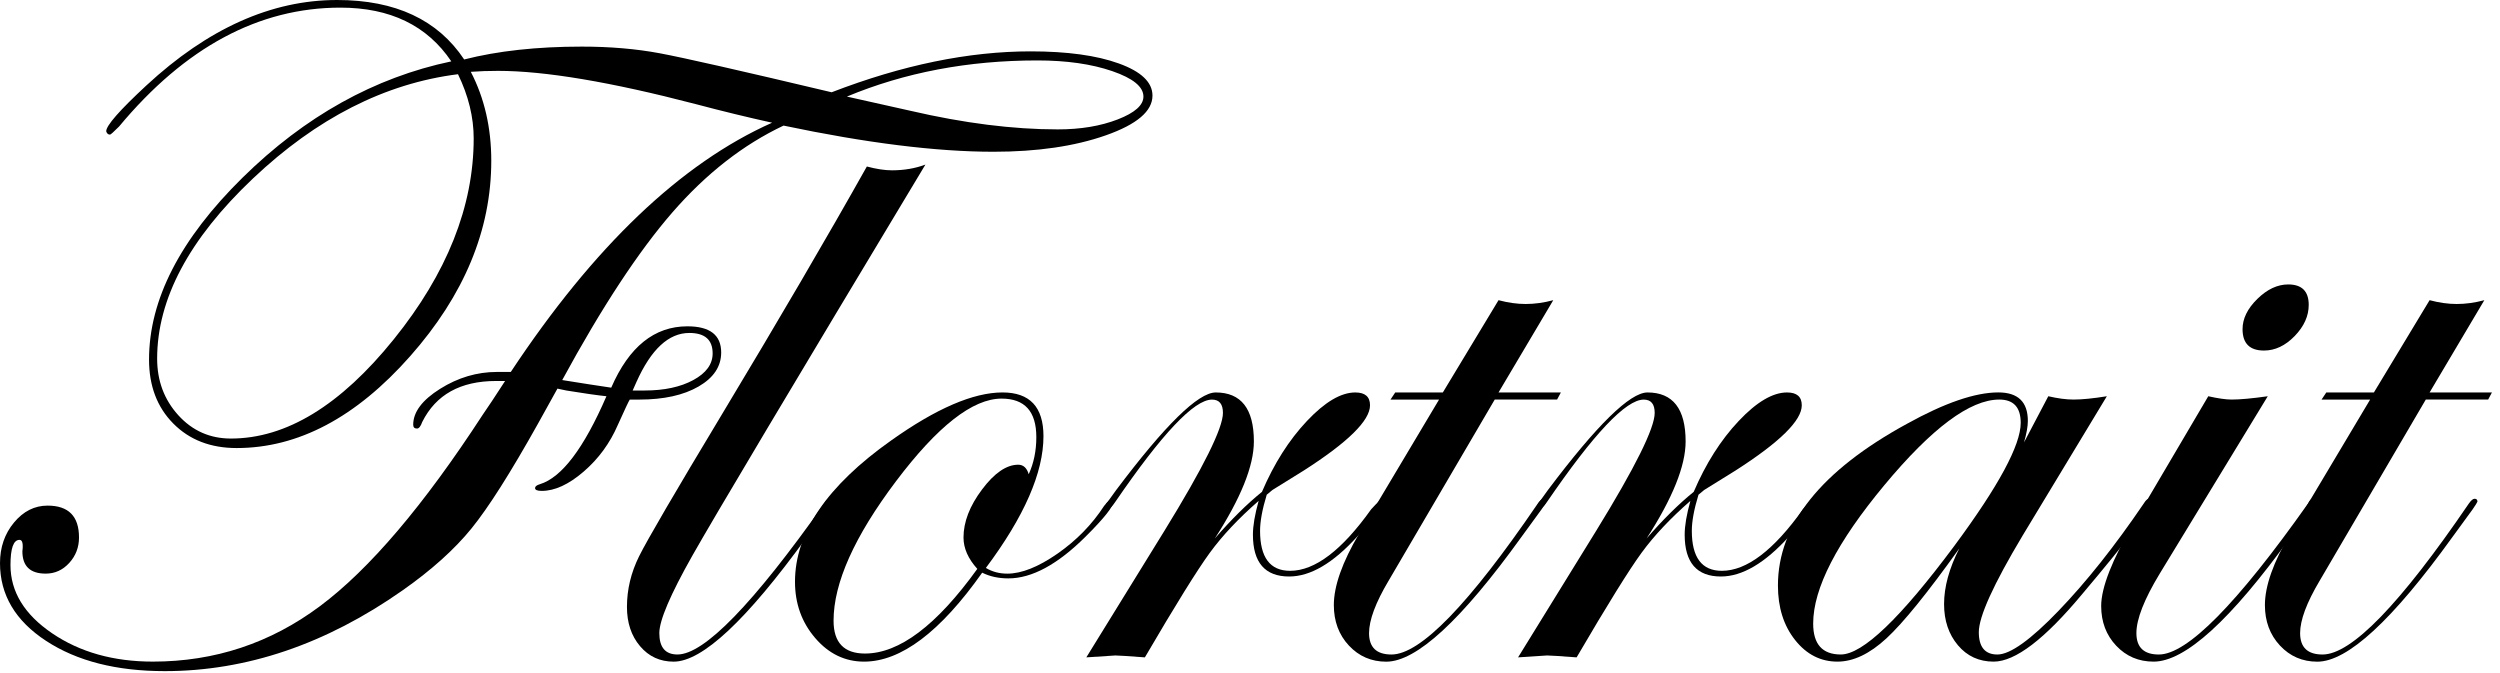
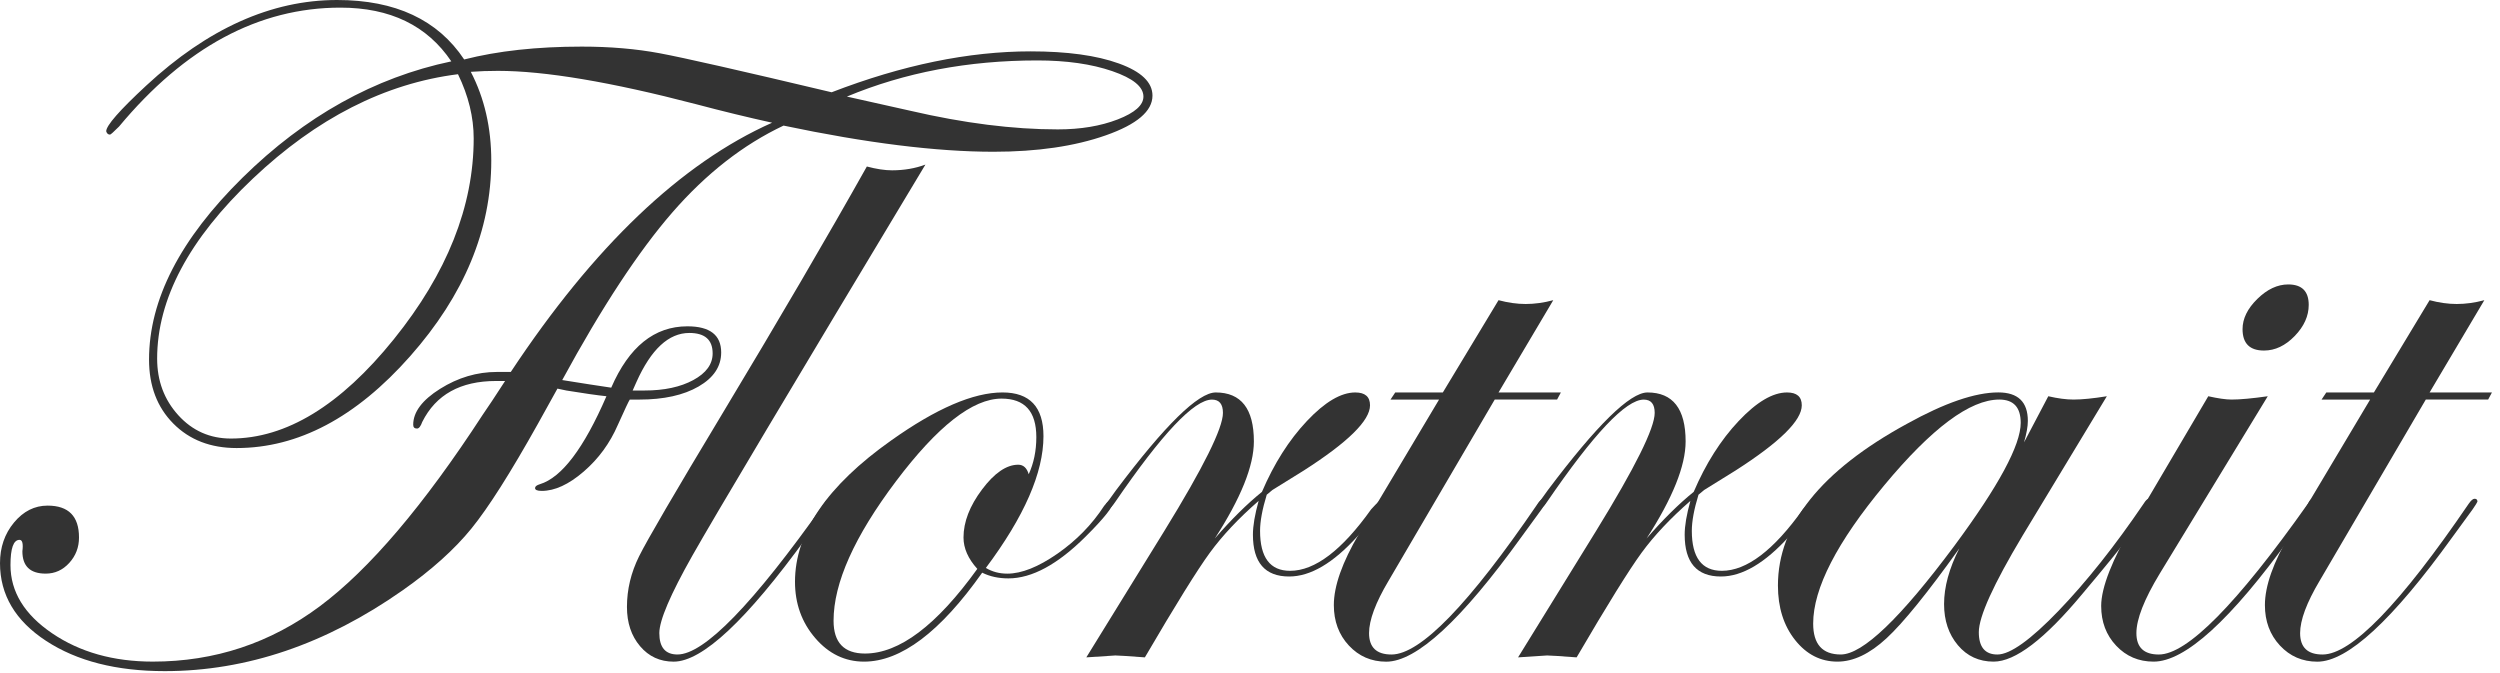
<svg xmlns="http://www.w3.org/2000/svg" width="100%" height="100%" viewBox="0 0 301 81" version="1.1" xml:space="preserve" style="fill-rule:evenodd;clip-rule:evenodd;stroke-linejoin:round;stroke-miterlimit:1.414;">
-   <path d="M138.758,11.513c0,1.871 -1.874,3.464 -5.618,4.781c-3.743,1.317 -8.253,1.977 -13.525,1.977c-6.876,0 -15.303,-1.05 -25.275,-3.149c-4.851,2.291 -9.314,5.774 -13.383,10.45c-4.068,4.677 -8.492,11.406 -13.266,20.187c2.367,0.381 4.334,0.687 5.901,0.916c2.139,-4.926 5.196,-7.386 9.17,-7.386c2.712,0 4.069,1.05 4.069,3.15c0,1.68 -0.907,3.044 -2.721,4.095c-1.815,1.05 -4.194,1.575 -7.136,1.575l-1.147,0c-0.115,0.152 -0.591,1.166 -1.433,3.035c-0.956,2.214 -2.33,4.096 -4.128,5.642c-1.792,1.547 -3.475,2.318 -5.042,2.318c-0.536,0 -0.802,-0.114 -0.802,-0.344c0,-0.19 0.191,-0.344 0.572,-0.459c2.636,-0.802 5.309,-4.332 8.021,-10.594c-1.108,-0.115 -2.712,-0.345 -4.812,-0.687l-1.088,-0.23c-0.536,0.956 -1.319,2.368 -2.351,4.237c-3.287,5.878 -5.951,10.079 -7.996,12.598c-2.044,2.519 -4.805,5.001 -8.282,7.445c-9.246,6.49 -18.799,9.734 -28.657,9.734c-5.808,0 -10.564,-1.212 -14.271,-3.636c-3.707,-2.423 -5.558,-5.546 -5.558,-9.362c0,-1.909 0.563,-3.541 1.69,-4.897c1.127,-1.356 2.475,-2.033 4.039,-2.033c2.522,0 3.783,1.278 3.783,3.836c0,1.183 -0.39,2.204 -1.173,3.064c-0.783,0.86 -1.729,1.288 -2.837,1.288c-1.873,0 -2.807,-0.896 -2.807,-2.693c0.115,-0.915 0,-1.373 -0.345,-1.373c-0.726,0 -1.088,1.012 -1.088,3.035c0,3.206 1.673,5.947 5.016,8.217c3.342,2.27 7.384,3.408 12.121,3.408c7.451,0 14.156,-2.223 20.117,-6.67c5.962,-4.447 12.496,-12.131 19.602,-23.051c0.612,-0.877 1.509,-2.233 2.695,-4.066l-1.088,0c-4.28,0 -7.241,1.642 -8.884,4.926c-0.191,0.535 -0.401,0.801 -0.631,0.801c-0.306,0 -0.46,-0.151 -0.46,-0.459c0,-1.527 1.078,-2.968 3.238,-4.324c2.159,-1.356 4.44,-2.033 6.849,-2.033l1.663,0c10.009,-15.12 20.497,-25.12 31.461,-30.007c-2.942,-0.65 -5.998,-1.393 -9.17,-2.234c-10.241,-2.672 -18.185,-4.009 -23.839,-4.009c-1.147,0 -2.235,0.039 -3.267,0.115c1.643,3.169 2.465,6.738 2.465,10.709c0,8.322 -3.257,16.168 -9.772,23.537c-6.516,7.369 -13.478,11.052 -20.89,11.052c-3.132,0 -5.673,-0.983 -7.622,-2.95c-1.949,-1.967 -2.922,-4.532 -2.922,-7.701c0,-7.215 3.754,-14.516 11.26,-21.905c7.508,-7.389 15.885,-12.055 25.134,-14c-2.905,-4.316 -7.356,-6.47 -13.354,-6.47c-9.821,0 -18.702,4.771 -26.649,14.315c-0.65,0.65 -1.013,0.973 -1.088,0.973c-0.231,0 -0.382,-0.134 -0.46,-0.401c0,-0.687 1.604,-2.519 4.815,-5.497c7.411,-6.871 15.073,-10.309 22.981,-10.309c7.03,0 12.131,2.387 15.303,7.159c4.049,-1.031 8.769,-1.547 14.153,-1.547c3.401,0 6.534,0.266 9.4,0.802c2.865,0.535 9.762,2.098 20.69,4.696c8.519,-3.284 16.505,-4.926 23.956,-4.926c4.395,0 7.938,0.486 10.632,1.461c2.695,0.975 4.041,2.265 4.041,3.868l0,0Zm-81.726,5.153c0,-2.558 -0.63,-5.136 -1.89,-7.731c-8.788,1.107 -17.022,5.298 -24.702,12.571c-7.681,7.274 -11.52,14.499 -11.52,21.675c0,2.673 0.851,4.943 2.55,6.815c1.7,1.872 3.813,2.805 6.333,2.805c6.649,0 13.183,-3.981 19.602,-11.941c6.419,-7.958 9.627,-16.023 9.627,-24.194l0,0Zm28.77,25.885c0,-1.642 -0.937,-2.463 -2.808,-2.463c-2.484,0 -4.604,1.967 -6.363,5.898l-0.459,1.031l1.433,0c2.369,0 4.328,-0.42 5.873,-1.26c1.546,-0.841 2.324,-1.908 2.324,-3.206l0,0Zm51.867,-30.923c0,-1.183 -1.252,-2.204 -3.753,-3.064c-2.502,-0.86 -5.512,-1.288 -9.026,-1.288c-8.329,0 -15.97,1.452 -22.925,4.352l7.681,1.717c6.419,1.488 12.321,2.234 17.709,2.234c2.751,0 5.157,-0.401 7.221,-1.202c2.064,-0.802 3.093,-1.718 3.093,-2.749Z" style="fill-rule:nonzero;" />
-   <path d="M111.421,19.816c-16.046,26.686 -25.4,42.377 -28.055,47.073c-2.655,4.696 -3.984,7.807 -3.984,9.334c0,1.718 0.727,2.578 2.182,2.578c3.213,0 9.106,-6.06 17.677,-18.182c0.19,-0.381 0.421,-0.571 0.687,-0.571c0.151,0.039 0.23,0.151 0.23,0.344c0,0.23 -0.191,0.538 -0.572,0.919l-2.47,3.384c-7.228,9.979 -12.566,14.968 -16.007,14.968c-1.646,0 -2.996,-0.621 -4.045,-1.862c-1.054,-1.241 -1.579,-2.815 -1.579,-4.725c0,-2.099 0.486,-4.132 1.462,-6.099c0.976,-1.966 4.289,-7.645 9.943,-17.038c6.915,-11.49 12.742,-21.454 17.479,-29.892c1.146,0.306 2.159,0.46 3.037,0.46c1.455,-0.003 2.792,-0.232 4.015,-0.691l0,0Z" style="fill-rule:nonzero;" />
-   <path d="M134.087,60.331c0,0.609 -1.128,2.038 -3.384,4.281c-3.366,3.35 -6.464,5.026 -9.293,5.026c-1.183,0 -2.237,-0.229 -3.154,-0.687c-5.045,7.14 -9.789,10.709 -14.222,10.709c-2.294,0 -4.255,-0.945 -5.878,-2.834c-1.627,-1.888 -2.439,-4.151 -2.439,-6.785c0,-5.879 3.859,-11.549 11.577,-17.008c5.426,-3.856 9.896,-5.783 13.41,-5.783c3.286,0 4.929,1.756 4.929,5.267c0,4.391 -2.31,9.679 -6.935,15.863c0.763,0.459 1.624,0.687 2.58,0.687c1.719,0 3.727,-0.8 6.028,-2.397c2.296,-1.596 4.174,-3.519 5.632,-5.765c0.423,-0.532 0.731,-0.799 0.921,-0.799c0.152,-0.002 0.227,0.074 0.227,0.225l0.001,0Zm-9.313,-7.701c0.001,-3.093 -1.393,-4.638 -4.183,-4.638c-3.477,0 -7.717,3.321 -12.723,9.964c-5.005,6.644 -7.507,12.236 -7.507,16.779c0,2.634 1.262,3.951 3.783,3.951c4.128,0 8.634,-3.399 13.525,-10.194c-1.108,-1.222 -1.663,-2.482 -1.663,-3.78c0,-1.871 0.746,-3.799 2.235,-5.783c1.489,-1.984 2.942,-2.978 4.355,-2.978c0.612,0 1.032,0.381 1.262,1.146c0.611,-1.338 0.916,-2.826 0.916,-4.467Z" style="fill-rule:nonzero;" />
-   <path d="M166.868,60.39c0,0.308 -1.149,1.703 -3.442,4.195c-2.91,3.216 -5.649,4.826 -8.212,4.826c-2.907,0 -4.362,-1.681 -4.362,-5.039c0,-1.07 0.23,-2.423 0.687,-4.065c-2.407,2.099 -4.365,4.18 -5.874,6.243c-1.508,2.062 -4.117,6.26 -7.822,12.597c-2.025,-0.151 -3.209,-0.229 -3.553,-0.229c-0.152,0 -1.319,0.076 -3.497,0.229l9.399,-15.231c4.701,-7.636 7.05,-12.369 7.05,-14.201c0,-1.07 -0.44,-1.603 -1.32,-1.603c-2.145,0 -6.03,4.115 -11.659,12.342c-0.347,0.534 -0.653,0.801 -0.92,0.801c-0.151,-0.039 -0.23,-0.152 -0.23,-0.345c0.04,-0.19 0.115,-0.344 0.23,-0.459l1.035,-1.437c5.893,-7.84 9.891,-11.762 11.996,-11.762c3.062,0 4.593,1.967 4.593,5.898c0,2.939 -1.568,6.834 -4.701,11.682c1.986,-2.292 3.879,-4.161 5.673,-5.612c1.453,-3.399 3.258,-6.243 5.417,-8.533c2.159,-2.289 4.099,-3.435 5.818,-3.435c1.183,0 1.777,0.515 1.777,1.547c0,1.832 -2.656,4.446 -7.966,7.846c-0.842,0.534 -2.101,1.316 -3.783,2.348l-0.687,0.571c-0.536,1.757 -0.803,3.206 -0.803,4.352c0,3.205 1.206,4.811 3.617,4.811c2.986,0 6.241,-2.471 9.762,-7.411c0.763,-0.843 1.245,-1.266 1.435,-1.266c0.228,-0.004 0.342,0.11 0.342,0.34l0,0Z" style="fill-rule:nonzero;" />
-   <path d="M187.933,47.247l-0.46,0.86l-7.507,0l-12.782,21.819c-1.567,2.634 -2.35,4.736 -2.35,6.299c0,1.718 0.897,2.578 2.7,2.578c3.482,0 9.353,-6.059 17.618,-18.181c0.267,-0.381 0.496,-0.572 0.688,-0.572c0.229,0 0.344,0.115 0.344,0.345c-0.039,0.115 -0.23,0.42 -0.572,0.919l-2.467,3.384c-7.192,9.978 -12.604,14.968 -16.24,14.968c-1.797,0 -3.298,-0.651 -4.504,-1.948c-1.206,-1.297 -1.807,-2.92 -1.807,-4.867c0,-2.292 1.012,-5.153 3.037,-8.591l9.63,-16.148l-5.847,0l0.572,-0.86l5.732,0l6.705,-11.11c1.147,0.306 2.235,0.459 3.267,0.459c1.071,0 2.179,-0.151 3.323,-0.459l-6.59,11.11l7.51,0l0,-0.005l0,0Z" style="fill-rule:nonzero;" />
-   <path d="M218.851,60.39c0,0.308 -1.149,1.703 -3.443,4.195c-2.91,3.216 -5.649,4.826 -8.211,4.826c-2.907,0 -4.362,-1.681 -4.362,-5.039c0,-1.07 0.229,-2.423 0.687,-4.065c-2.406,2.099 -4.365,4.18 -5.874,6.243c-1.509,2.062 -4.118,6.26 -7.823,12.597c-2.024,-0.151 -3.208,-0.229 -3.553,-0.229c-0.151,0 -1.318,0.076 -3.497,0.229l9.4,-15.231c4.7,-7.636 7.05,-12.369 7.05,-14.201c0,-1.07 -0.44,-1.603 -1.32,-1.603c-2.145,0 -6.031,4.115 -11.66,12.342c-0.347,0.534 -0.653,0.801 -0.919,0.801c-0.152,-0.039 -0.23,-0.152 -0.23,-0.345c0.039,-0.19 0.115,-0.344 0.23,-0.459l1.034,-1.437c5.894,-7.84 9.892,-11.762 11.997,-11.762c3.062,0 4.592,1.967 4.592,5.898c0,2.939 -1.567,6.834 -4.7,11.682c1.986,-2.292 3.878,-4.161 5.673,-5.612c1.453,-3.399 3.257,-6.243 5.417,-8.533c2.159,-2.289 4.098,-3.435 5.817,-3.435c1.184,0 1.778,0.515 1.778,1.547c0,1.832 -2.656,4.446 -7.967,7.846c-0.841,0.534 -2.1,1.316 -3.783,2.348l-0.687,0.571c-0.535,1.757 -0.802,3.206 -0.802,4.352c0,3.205 1.206,4.811 3.616,4.811c2.986,0 6.241,-2.471 9.762,-7.411c0.763,-0.843 1.245,-1.266 1.436,-1.266c0.227,-0.004 0.342,0.11 0.342,0.34l0,0Z" style="fill-rule:nonzero;" />
-   <path d="M259.084,60.39c0,0.804 -2.792,4.513 -8.378,11.127c-4.514,5.429 -8.072,8.143 -10.671,8.143c-1.761,0 -3.196,-0.659 -4.304,-1.976c-1.11,-1.317 -1.665,-2.968 -1.665,-4.953c0,-2.062 0.611,-4.295 1.834,-6.7c-3.82,5.346 -6.744,8.953 -8.769,10.824c-2.025,1.872 -3.993,2.805 -5.903,2.805c-2.025,0 -3.724,-0.867 -5.101,-2.604c-1.376,-1.737 -2.064,-3.921 -2.064,-6.558c0,-7.33 5.177,-13.82 15.533,-19.471c4.546,-2.519 8.213,-3.78 11.004,-3.78c2.369,0 3.553,1.146 3.553,3.436c0,0.649 -0.152,1.507 -0.46,2.577l2.922,-5.553c1.147,0.266 2.159,0.4 3.037,0.4c1.032,0 2.37,-0.134 4.013,-0.4l-10.143,16.778c-3.517,5.878 -5.273,9.754 -5.273,11.626c0,1.793 0.747,2.692 2.238,2.692c1.531,0 3.981,-1.75 7.348,-5.246c3.368,-3.501 6.791,-7.809 10.273,-12.935c0.23,-0.381 0.44,-0.572 0.631,-0.572c0.23,-0.004 0.345,0.11 0.345,0.34Zm-15.79,-9.478c0,-1.871 -0.86,-2.805 -2.579,-2.805c-3.517,0 -8.129,3.436 -13.841,10.309c-5.712,6.873 -8.568,12.427 -8.568,16.663c0,2.483 1.107,3.722 3.323,3.722c2.636,0 7.201,-4.372 13.699,-13.114c5.311,-7.178 7.966,-12.102 7.966,-14.775l0,0Z" style="fill-rule:nonzero;" />
-   <path d="M278.801,60.39c-0.039,0.115 -0.231,0.42 -0.573,0.919l-2.467,3.384c-7.192,9.978 -12.684,14.967 -16.467,14.967c-1.797,0 -3.299,-0.639 -4.504,-1.917c-1.206,-1.278 -1.808,-2.874 -1.808,-4.782c0,-2.214 1.319,-5.574 3.955,-10.079l8.94,-15.175c1.184,0.266 2.12,0.4 2.807,0.4c1.032,0 2.485,-0.134 4.355,-0.4l-13.009,21.36c-1.873,3.093 -2.807,5.478 -2.807,7.158c0,1.718 0.897,2.578 2.699,2.578c3.405,0 9.393,-6.059 17.964,-18.181c0.191,-0.381 0.381,-0.572 0.572,-0.572c0.228,-0.004 0.343,0.11 0.343,0.34l-0.001,0Zm-0.831,-23.681c0,1.336 -0.563,2.587 -1.69,3.75c-1.127,1.164 -2.36,1.747 -3.697,1.747c-1.72,0 -2.58,-0.859 -2.58,-2.578c0,-1.26 0.592,-2.472 1.778,-3.635c1.185,-1.163 2.425,-1.747 3.724,-1.747c1.643,0.003 2.465,0.823 2.465,2.463l0,0Z" style="fill-rule:nonzero;" />
-   <path d="M300.033,47.247l-0.46,0.86l-7.507,0l-12.782,21.819c-1.567,2.634 -2.35,4.736 -2.35,6.299c0,1.718 0.898,2.578 2.7,2.578c3.482,0 9.354,-6.059 17.619,-18.181c0.266,-0.381 0.496,-0.572 0.687,-0.572c0.23,0 0.345,0.115 0.345,0.345c-0.039,0.115 -0.231,0.42 -0.573,0.919l-2.467,3.384c-7.192,9.978 -12.603,14.968 -16.239,14.968c-1.798,0 -3.299,-0.651 -4.505,-1.948c-1.205,-1.297 -1.806,-2.92 -1.806,-4.867c0,-2.292 1.011,-5.153 3.036,-8.591l9.63,-16.148l-5.847,0l0.573,-0.86l5.731,0l6.705,-11.11c1.147,0.306 2.235,0.459 3.267,0.459c1.071,0 2.179,-0.151 3.323,-0.459l-6.59,11.11l7.51,0l0,-0.005l0,0Z" style="fill-rule:nonzero;" />
+   <path d="M138.758,11.513c0,1.871 -1.874,3.464 -5.618,4.781c-3.743,1.317 -8.253,1.977 -13.525,1.977c-6.876,0 -15.303,-1.05 -25.275,-3.149c-4.851,2.291 -9.314,5.774 -13.383,10.45c-4.068,4.677 -8.492,11.406 -13.266,20.187c2.367,0.381 4.334,0.687 5.901,0.916c2.139,-4.926 5.196,-7.386 9.17,-7.386c2.712,0 4.069,1.05 4.069,3.15c0,1.68 -0.907,3.044 -2.721,4.095c-1.815,1.05 -4.194,1.575 -7.136,1.575l-1.147,0c-0.115,0.152 -0.591,1.166 -1.433,3.035c-0.956,2.214 -2.33,4.096 -4.128,5.642c-1.792,1.547 -3.475,2.318 -5.042,2.318c-0.536,0 -0.802,-0.114 -0.802,-0.344c0,-0.19 0.191,-0.344 0.572,-0.459c2.636,-0.802 5.309,-4.332 8.021,-10.594c-1.108,-0.115 -2.712,-0.345 -4.812,-0.687l-1.088,-0.23c-0.536,0.956 -1.319,2.368 -2.351,4.237c-3.287,5.878 -5.951,10.079 -7.996,12.598c-2.044,2.519 -4.805,5.001 -8.282,7.445c-9.246,6.49 -18.799,9.734 -28.657,9.734c-5.808,0 -10.564,-1.212 -14.271,-3.636c-3.707,-2.423 -5.558,-5.546 -5.558,-9.362c0,-1.909 0.563,-3.541 1.69,-4.897c1.127,-1.356 2.475,-2.033 4.039,-2.033c2.522,0 3.783,1.278 3.783,3.836c0,1.183 -0.39,2.204 -1.173,3.064c-0.783,0.86 -1.729,1.288 -2.837,1.288c-1.873,0 -2.807,-0.896 -2.807,-2.693c0.115,-0.915 0,-1.373 -0.345,-1.373c-0.726,0 -1.088,1.012 -1.088,3.035c0,3.206 1.673,5.947 5.016,8.217c3.342,2.27 7.384,3.408 12.121,3.408c7.451,0 14.156,-2.223 20.117,-6.67c5.962,-4.447 12.496,-12.131 19.602,-23.051c0.612,-0.877 1.509,-2.233 2.695,-4.066l-1.088,0c-4.28,0 -7.241,1.642 -8.884,4.926c-0.191,0.535 -0.401,0.801 -0.631,0.801c-0.306,0 -0.46,-0.151 -0.46,-0.459c0,-1.527 1.078,-2.968 3.238,-4.324c2.159,-1.356 4.44,-2.033 6.849,-2.033l1.663,0c10.009,-15.12 20.497,-25.12 31.461,-30.007c-2.942,-0.65 -5.998,-1.393 -9.17,-2.234c-10.241,-2.672 -18.185,-4.009 -23.839,-4.009c-1.147,0 -2.235,0.039 -3.267,0.115c1.643,3.169 2.465,6.738 2.465,10.709c0,8.322 -3.257,16.168 -9.772,23.537c-6.516,7.369 -13.478,11.052 -20.89,11.052c-3.132,0 -5.673,-0.983 -7.622,-2.95c-1.949,-1.967 -2.922,-4.532 -2.922,-7.701c0,-7.215 3.754,-14.516 11.26,-21.905c7.508,-7.389 15.885,-12.055 25.134,-14c-2.905,-4.316 -7.356,-6.47 -13.354,-6.47c-9.821,0 -18.702,4.771 -26.649,14.315c-0.65,0.65 -1.013,0.973 -1.088,0.973c-0.231,0 -0.382,-0.134 -0.46,-0.401c0,-0.687 1.604,-2.519 4.815,-5.497c7.411,-6.871 15.073,-10.309 22.981,-10.309c7.03,0 12.131,2.387 15.303,7.159c4.049,-1.031 8.769,-1.547 14.153,-1.547c3.401,0 6.534,0.266 9.4,0.802c2.865,0.535 9.762,2.098 20.69,4.696c8.519,-3.284 16.505,-4.926 23.956,-4.926c4.395,0 7.938,0.486 10.632,1.461c2.695,0.975 4.041,2.265 4.041,3.868l0,0Zm-81.726,5.153c0,-2.558 -0.63,-5.136 -1.89,-7.731c-8.788,1.107 -17.022,5.298 -24.702,12.571c-7.681,7.274 -11.52,14.499 -11.52,21.675c0,2.673 0.851,4.943 2.55,6.815c1.7,1.872 3.813,2.805 6.333,2.805c6.649,0 13.183,-3.981 19.602,-11.941c6.419,-7.958 9.627,-16.023 9.627,-24.194l0,0Zm28.77,25.885c0,-1.642 -0.937,-2.463 -2.808,-2.463c-2.484,0 -4.604,1.967 -6.363,5.898l-0.459,1.031l1.433,0c2.369,0 4.328,-0.42 5.873,-1.26c1.546,-0.841 2.324,-1.908 2.324,-3.206Zm51.867,-30.923c0,-1.183 -1.252,-2.204 -3.753,-3.064c-2.502,-0.86 -5.512,-1.288 -9.026,-1.288c-8.329,0 -15.97,1.452 -22.925,4.352l7.681,1.717c6.419,1.488 12.321,2.234 17.709,2.234c2.751,0 5.157,-0.401 7.221,-1.202c2.064,-0.802 3.093,-1.718 3.093,-2.749l0,0Z" style="fill:#333;fill-rule:nonzero;" />
+   <path d="M111.421,19.816c-16.046,26.686 -25.4,42.377 -28.055,47.073c-2.655,4.696 -3.984,7.807 -3.984,9.334c0,1.718 0.727,2.578 2.182,2.578c3.213,0 9.106,-6.06 17.677,-18.182c0.19,-0.381 0.421,-0.571 0.687,-0.571c0.151,0.039 0.23,0.151 0.23,0.344c0,0.23 -0.191,0.538 -0.572,0.919l-2.47,3.384c-7.228,9.979 -12.566,14.968 -16.007,14.968c-1.646,0 -2.996,-0.621 -4.045,-1.862c-1.054,-1.241 -1.579,-2.815 -1.579,-4.725c0,-2.099 0.486,-4.132 1.462,-6.099c0.976,-1.966 4.289,-7.645 9.943,-17.038c6.915,-11.49 12.742,-21.454 17.479,-29.892c1.146,0.306 2.159,0.46 3.037,0.46c1.455,-0.003 2.792,-0.232 4.015,-0.691l0,0Z" style="fill:#333;fill-rule:nonzero;" />
+   <path d="M134.087,60.331c0,0.609 -1.128,2.038 -3.384,4.281c-3.366,3.35 -6.464,5.026 -9.293,5.026c-1.183,0 -2.237,-0.229 -3.154,-0.687c-5.045,7.14 -9.789,10.709 -14.222,10.709c-2.294,0 -4.255,-0.945 -5.878,-2.834c-1.627,-1.888 -2.439,-4.151 -2.439,-6.785c0,-5.879 3.859,-11.549 11.577,-17.008c5.426,-3.856 9.896,-5.783 13.41,-5.783c3.286,0 4.929,1.756 4.929,5.267c0,4.391 -2.31,9.679 -6.935,15.863c0.763,0.459 1.624,0.687 2.58,0.687c1.719,0 3.727,-0.8 6.028,-2.397c2.296,-1.596 4.174,-3.519 5.632,-5.765c0.423,-0.532 0.731,-0.799 0.921,-0.799c0.152,-0.002 0.227,0.074 0.227,0.225l0.001,0Zm-9.313,-7.701c0.001,-3.093 -1.393,-4.638 -4.183,-4.638c-3.477,0 -7.717,3.321 -12.723,9.964c-5.005,6.644 -7.507,12.236 -7.507,16.779c0,2.634 1.262,3.951 3.783,3.951c4.128,0 8.634,-3.399 13.525,-10.194c-1.108,-1.222 -1.663,-2.482 -1.663,-3.78c0,-1.871 0.746,-3.799 2.235,-5.783c1.489,-1.984 2.942,-2.978 4.355,-2.978c0.612,0 1.032,0.381 1.262,1.146c0.611,-1.338 0.916,-2.826 0.916,-4.467l0,0Z" style="fill:#333;fill-rule:nonzero;" />
+   <path d="M166.868,60.39c0,0.308 -1.149,1.703 -3.442,4.195c-2.91,3.216 -5.649,4.826 -8.212,4.826c-2.907,0 -4.362,-1.681 -4.362,-5.039c0,-1.07 0.23,-2.423 0.687,-4.065c-2.407,2.099 -4.365,4.18 -5.874,6.243c-1.508,2.062 -4.117,6.26 -7.822,12.597c-2.025,-0.151 -3.209,-0.229 -3.553,-0.229c-0.152,0 -1.319,0.076 -3.497,0.229l9.399,-15.231c4.701,-7.636 7.05,-12.369 7.05,-14.201c0,-1.07 -0.44,-1.603 -1.32,-1.603c-2.145,0 -6.03,4.115 -11.659,12.342c-0.347,0.534 -0.653,0.801 -0.92,0.801c-0.151,-0.039 -0.23,-0.152 -0.23,-0.345c0.04,-0.19 0.115,-0.344 0.23,-0.459l1.035,-1.437c5.893,-7.84 9.891,-11.762 11.996,-11.762c3.062,0 4.593,1.967 4.593,5.898c0,2.939 -1.568,6.834 -4.701,11.682c1.986,-2.292 3.879,-4.161 5.673,-5.612c1.453,-3.399 3.258,-6.243 5.417,-8.533c2.159,-2.289 4.099,-3.435 5.818,-3.435c1.183,0 1.777,0.515 1.777,1.547c0,1.832 -2.656,4.446 -7.966,7.846c-0.842,0.534 -2.101,1.316 -3.783,2.348l-0.687,0.571c-0.536,1.757 -0.803,3.206 -0.803,4.352c0,3.205 1.206,4.811 3.617,4.811c2.986,0 6.241,-2.471 9.762,-7.411c0.763,-0.843 1.245,-1.266 1.435,-1.266c0.228,-0.004 0.342,0.11 0.342,0.34l0,0Z" style="fill:#333;fill-rule:nonzero;" />
+   <path d="M187.933,47.247l-0.46,0.86l-7.507,0l-12.782,21.819c-1.567,2.634 -2.35,4.736 -2.35,6.299c0,1.718 0.897,2.578 2.7,2.578c3.482,0 9.353,-6.059 17.618,-18.181c0.267,-0.381 0.496,-0.572 0.688,-0.572c0.229,0 0.344,0.115 0.344,0.345c-0.039,0.115 -0.23,0.42 -0.572,0.919l-2.467,3.384c-7.192,9.978 -12.604,14.968 -16.24,14.968c-1.797,0 -3.298,-0.651 -4.504,-1.948c-1.206,-1.297 -1.807,-2.92 -1.807,-4.867c0,-2.292 1.012,-5.153 3.037,-8.591l9.63,-16.148l-5.847,0l0.572,-0.86l5.732,0l6.705,-11.11c1.147,0.306 2.235,0.459 3.267,0.459c1.071,0 2.179,-0.151 3.323,-0.459l-6.59,11.11l7.51,0l0,-0.005l0,0Z" style="fill:#333;fill-rule:nonzero;" />
+   <path d="M218.851,60.39c0,0.308 -1.149,1.703 -3.443,4.195c-2.91,3.216 -5.649,4.826 -8.211,4.826c-2.907,0 -4.362,-1.681 -4.362,-5.039c0,-1.07 0.229,-2.423 0.687,-4.065c-2.406,2.099 -4.365,4.18 -5.874,6.243c-1.509,2.062 -4.118,6.26 -7.823,12.597c-2.024,-0.151 -3.208,-0.229 -3.553,-0.229c-0.151,0 -1.318,0.076 -3.497,0.229l9.4,-15.231c4.7,-7.636 7.05,-12.369 7.05,-14.201c0,-1.07 -0.44,-1.603 -1.32,-1.603c-2.145,0 -6.031,4.115 -11.66,12.342c-0.347,0.534 -0.653,0.801 -0.919,0.801c-0.152,-0.039 -0.23,-0.152 -0.23,-0.345c0.039,-0.19 0.115,-0.344 0.23,-0.459l1.034,-1.437c5.894,-7.84 9.892,-11.762 11.997,-11.762c3.062,0 4.592,1.967 4.592,5.898c0,2.939 -1.567,6.834 -4.7,11.682c1.986,-2.292 3.878,-4.161 5.673,-5.612c1.453,-3.399 3.257,-6.243 5.417,-8.533c2.159,-2.289 4.098,-3.435 5.817,-3.435c1.184,0 1.778,0.515 1.778,1.547c0,1.832 -2.656,4.446 -7.967,7.846c-0.841,0.534 -2.1,1.316 -3.783,2.348l-0.687,0.571c-0.535,1.757 -0.802,3.206 -0.802,4.352c0,3.205 1.206,4.811 3.616,4.811c2.986,0 6.241,-2.471 9.762,-7.411c0.763,-0.843 1.245,-1.266 1.436,-1.266c0.227,-0.004 0.342,0.11 0.342,0.34l0,0Z" style="fill:#333;fill-rule:nonzero;" />
+   <path d="M259.084,60.39c0,0.804 -2.792,4.513 -8.378,11.127c-4.514,5.429 -8.072,8.143 -10.671,8.143c-1.761,0 -3.196,-0.659 -4.304,-1.976c-1.11,-1.317 -1.665,-2.968 -1.665,-4.953c0,-2.062 0.611,-4.295 1.834,-6.7c-3.82,5.346 -6.744,8.953 -8.769,10.824c-2.025,1.872 -3.993,2.805 -5.903,2.805c-2.025,0 -3.724,-0.867 -5.101,-2.604c-1.376,-1.737 -2.064,-3.921 -2.064,-6.558c0,-7.33 5.177,-13.82 15.533,-19.471c4.546,-2.519 8.213,-3.78 11.004,-3.78c2.369,0 3.553,1.146 3.553,3.436c0,0.649 -0.152,1.507 -0.46,2.577l2.922,-5.553c1.147,0.266 2.159,0.4 3.037,0.4c1.032,0 2.37,-0.134 4.013,-0.4l-10.143,16.778c-3.517,5.878 -5.273,9.754 -5.273,11.626c0,1.793 0.747,2.692 2.238,2.692c1.531,0 3.981,-1.75 7.348,-5.246c3.368,-3.501 6.791,-7.809 10.273,-12.935c0.23,-0.381 0.44,-0.572 0.631,-0.572c0.23,-0.004 0.345,0.11 0.345,0.34l0,0Zm-15.79,-9.478c0,-1.871 -0.86,-2.805 -2.579,-2.805c-3.517,0 -8.129,3.436 -13.841,10.309c-5.712,6.873 -8.568,12.427 -8.568,16.663c0,2.483 1.107,3.722 3.323,3.722c2.636,0 7.201,-4.372 13.699,-13.114c5.311,-7.178 7.966,-12.102 7.966,-14.775l0,0Z" style="fill:#333;fill-rule:nonzero;" />
+   <path d="M278.801,60.39c-0.039,0.115 -0.231,0.42 -0.573,0.919l-2.467,3.384c-7.192,9.978 -12.684,14.967 -16.467,14.967c-1.797,0 -3.299,-0.639 -4.504,-1.917c-1.206,-1.278 -1.808,-2.874 -1.808,-4.782c0,-2.214 1.319,-5.574 3.955,-10.079l8.94,-15.175c1.184,0.266 2.12,0.4 2.807,0.4c1.032,0 2.485,-0.134 4.355,-0.4l-13.009,21.36c-1.873,3.093 -2.807,5.478 -2.807,7.158c0,1.718 0.897,2.578 2.699,2.578c3.405,0 9.393,-6.059 17.964,-18.181c0.191,-0.381 0.381,-0.572 0.572,-0.572c0.228,-0.004 0.343,0.11 0.343,0.34l-0.001,0l0.001,0Zm-0.831,-23.681c0,1.336 -0.563,2.587 -1.69,3.75c-1.127,1.164 -2.36,1.747 -3.697,1.747c-1.72,0 -2.58,-0.859 -2.58,-2.578c0,-1.26 0.592,-2.472 1.778,-3.635c1.185,-1.163 2.425,-1.747 3.724,-1.747c1.643,0.003 2.465,0.823 2.465,2.463Z" style="fill:#333;fill-rule:nonzero;" />
+   <path d="M300.033,47.247l-0.46,0.86l-7.507,0l-12.782,21.819c-1.567,2.634 -2.35,4.736 -2.35,6.299c0,1.718 0.898,2.578 2.7,2.578c3.482,0 9.354,-6.059 17.619,-18.181c0.266,-0.381 0.496,-0.572 0.687,-0.572c0.23,0 0.345,0.115 0.345,0.345c-0.039,0.115 -0.231,0.42 -0.573,0.919l-2.467,3.384c-7.192,9.978 -12.603,14.968 -16.239,14.968c-1.798,0 -3.299,-0.651 -4.505,-1.948c-1.205,-1.297 -1.806,-2.92 -1.806,-4.867c0,-2.292 1.011,-5.153 3.036,-8.591l9.63,-16.148l-5.847,0l0.573,-0.86l5.731,0l6.705,-11.11c1.147,0.306 2.235,0.459 3.267,0.459c1.071,0 2.179,-0.151 3.323,-0.459l-6.59,11.11l7.51,0l0,-0.005l0,0Z" style="fill:#333;fill-rule:nonzero;" />
</svg>
